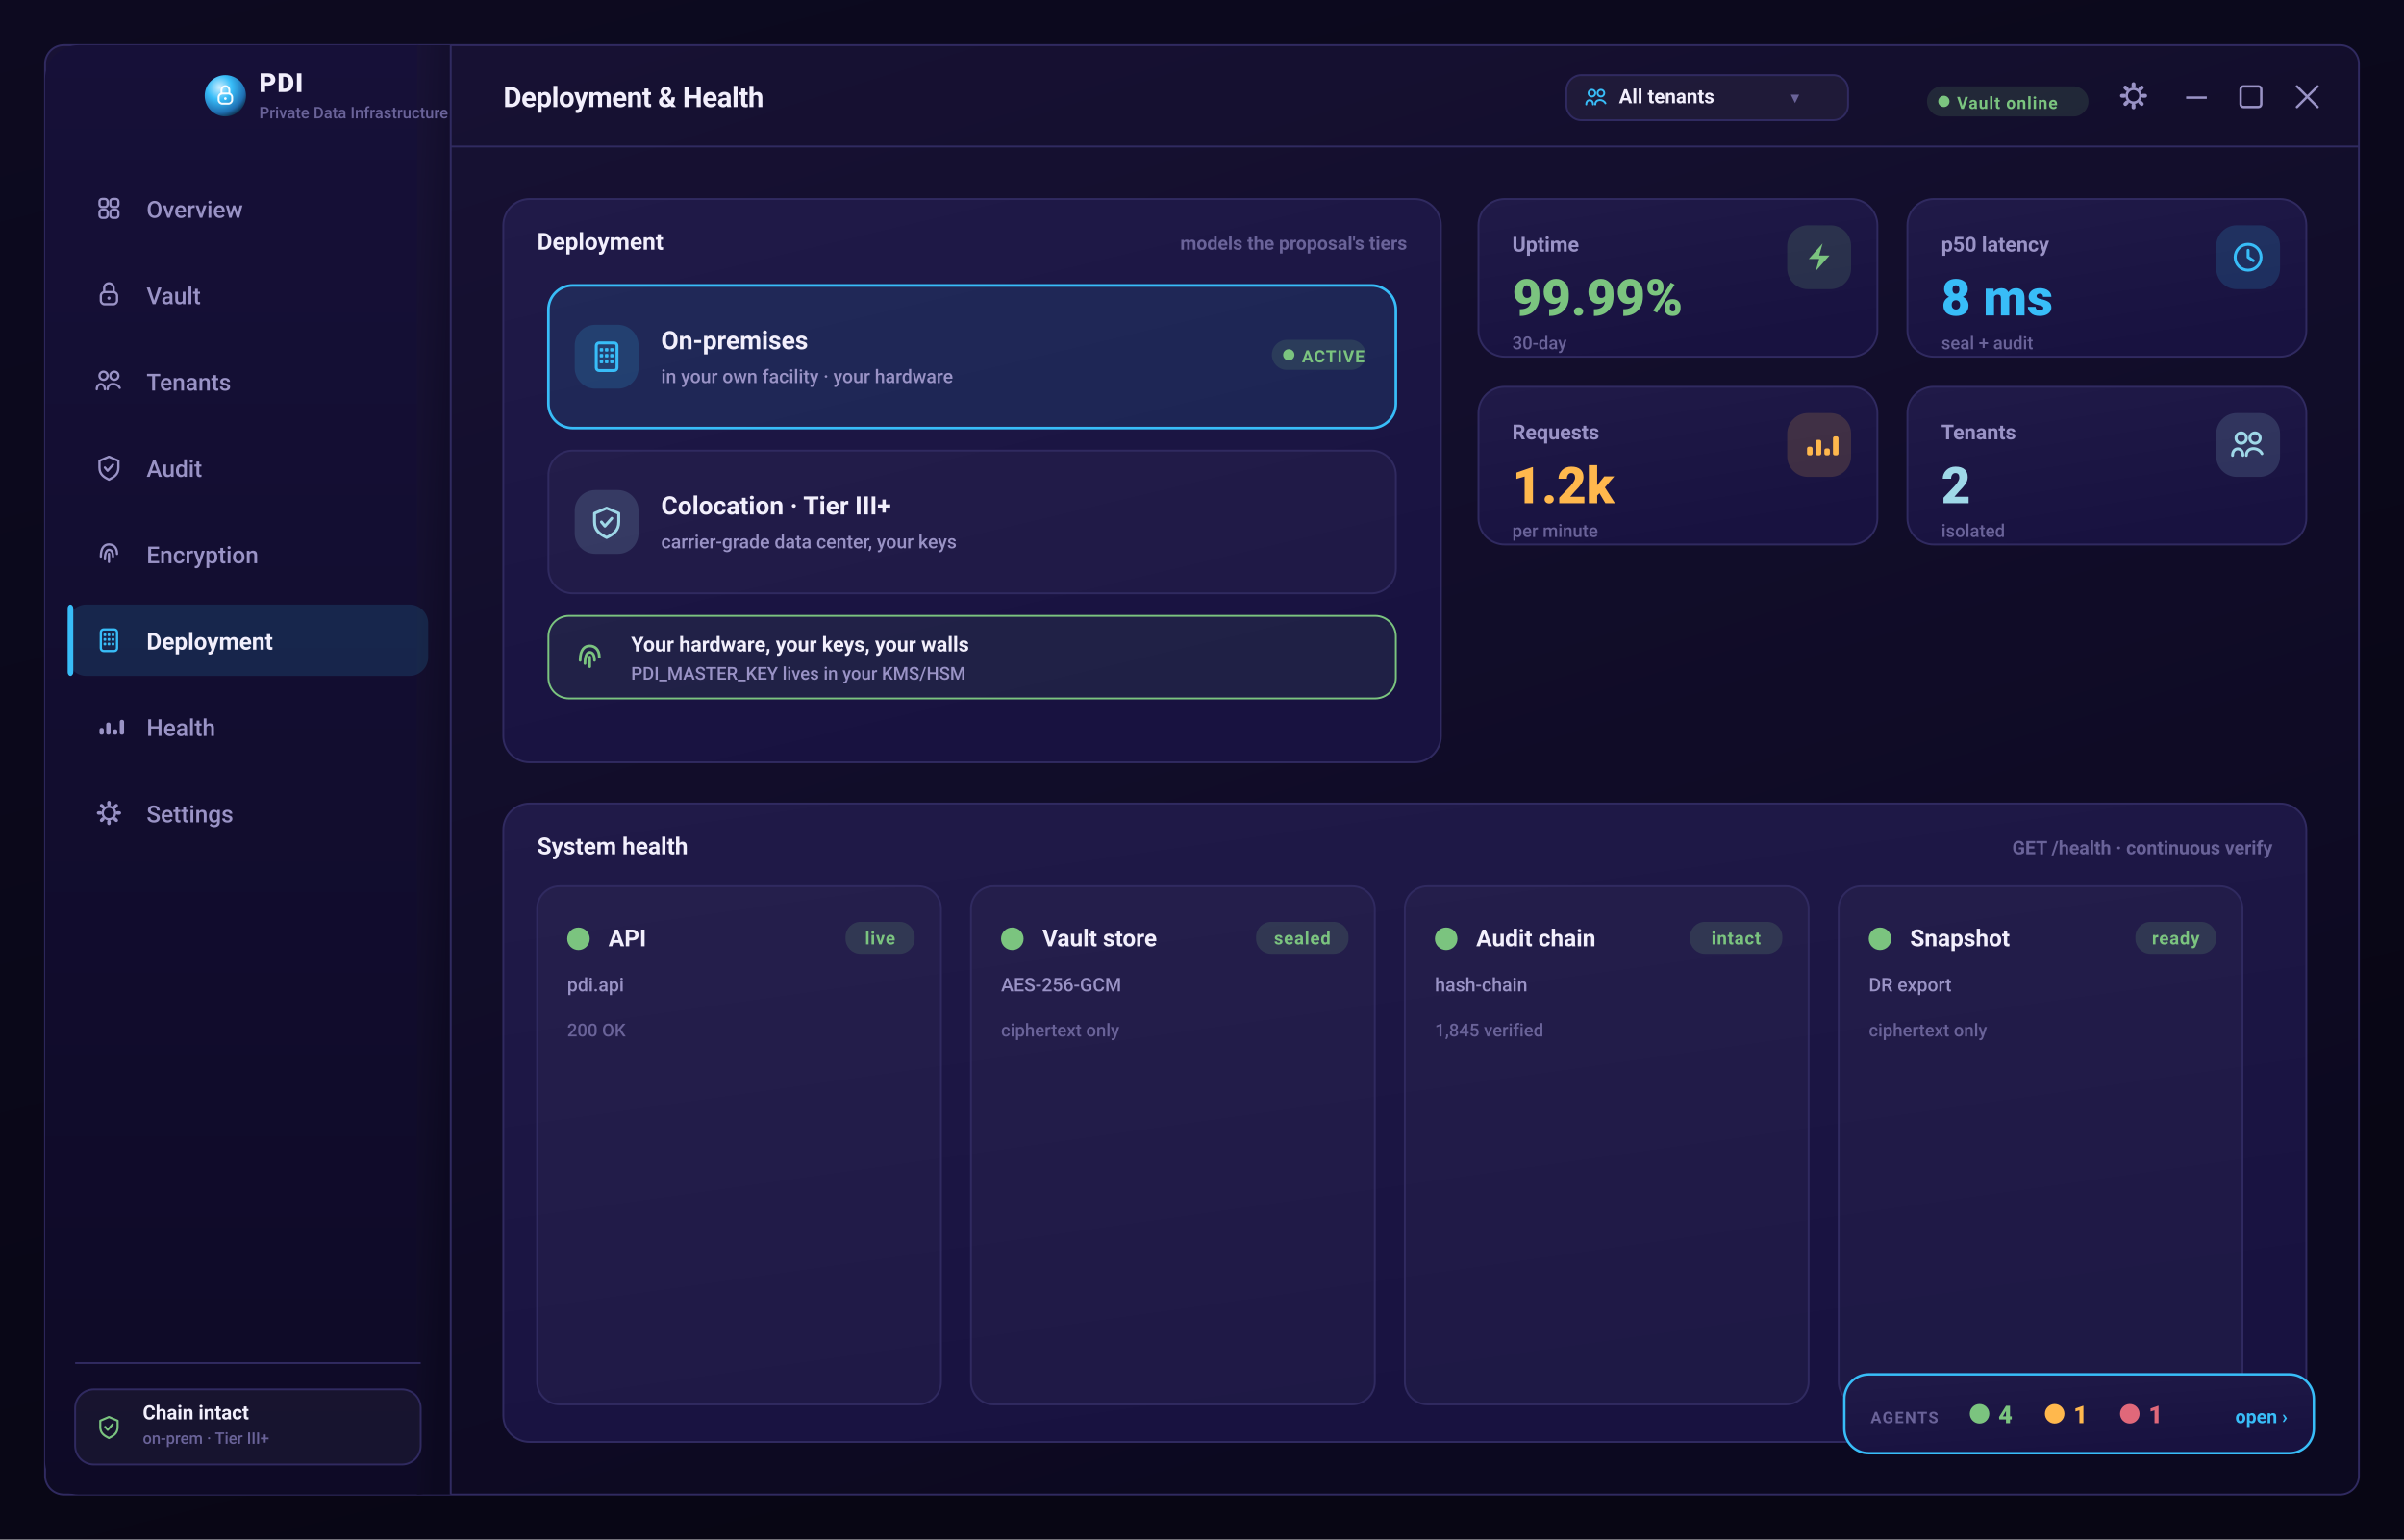
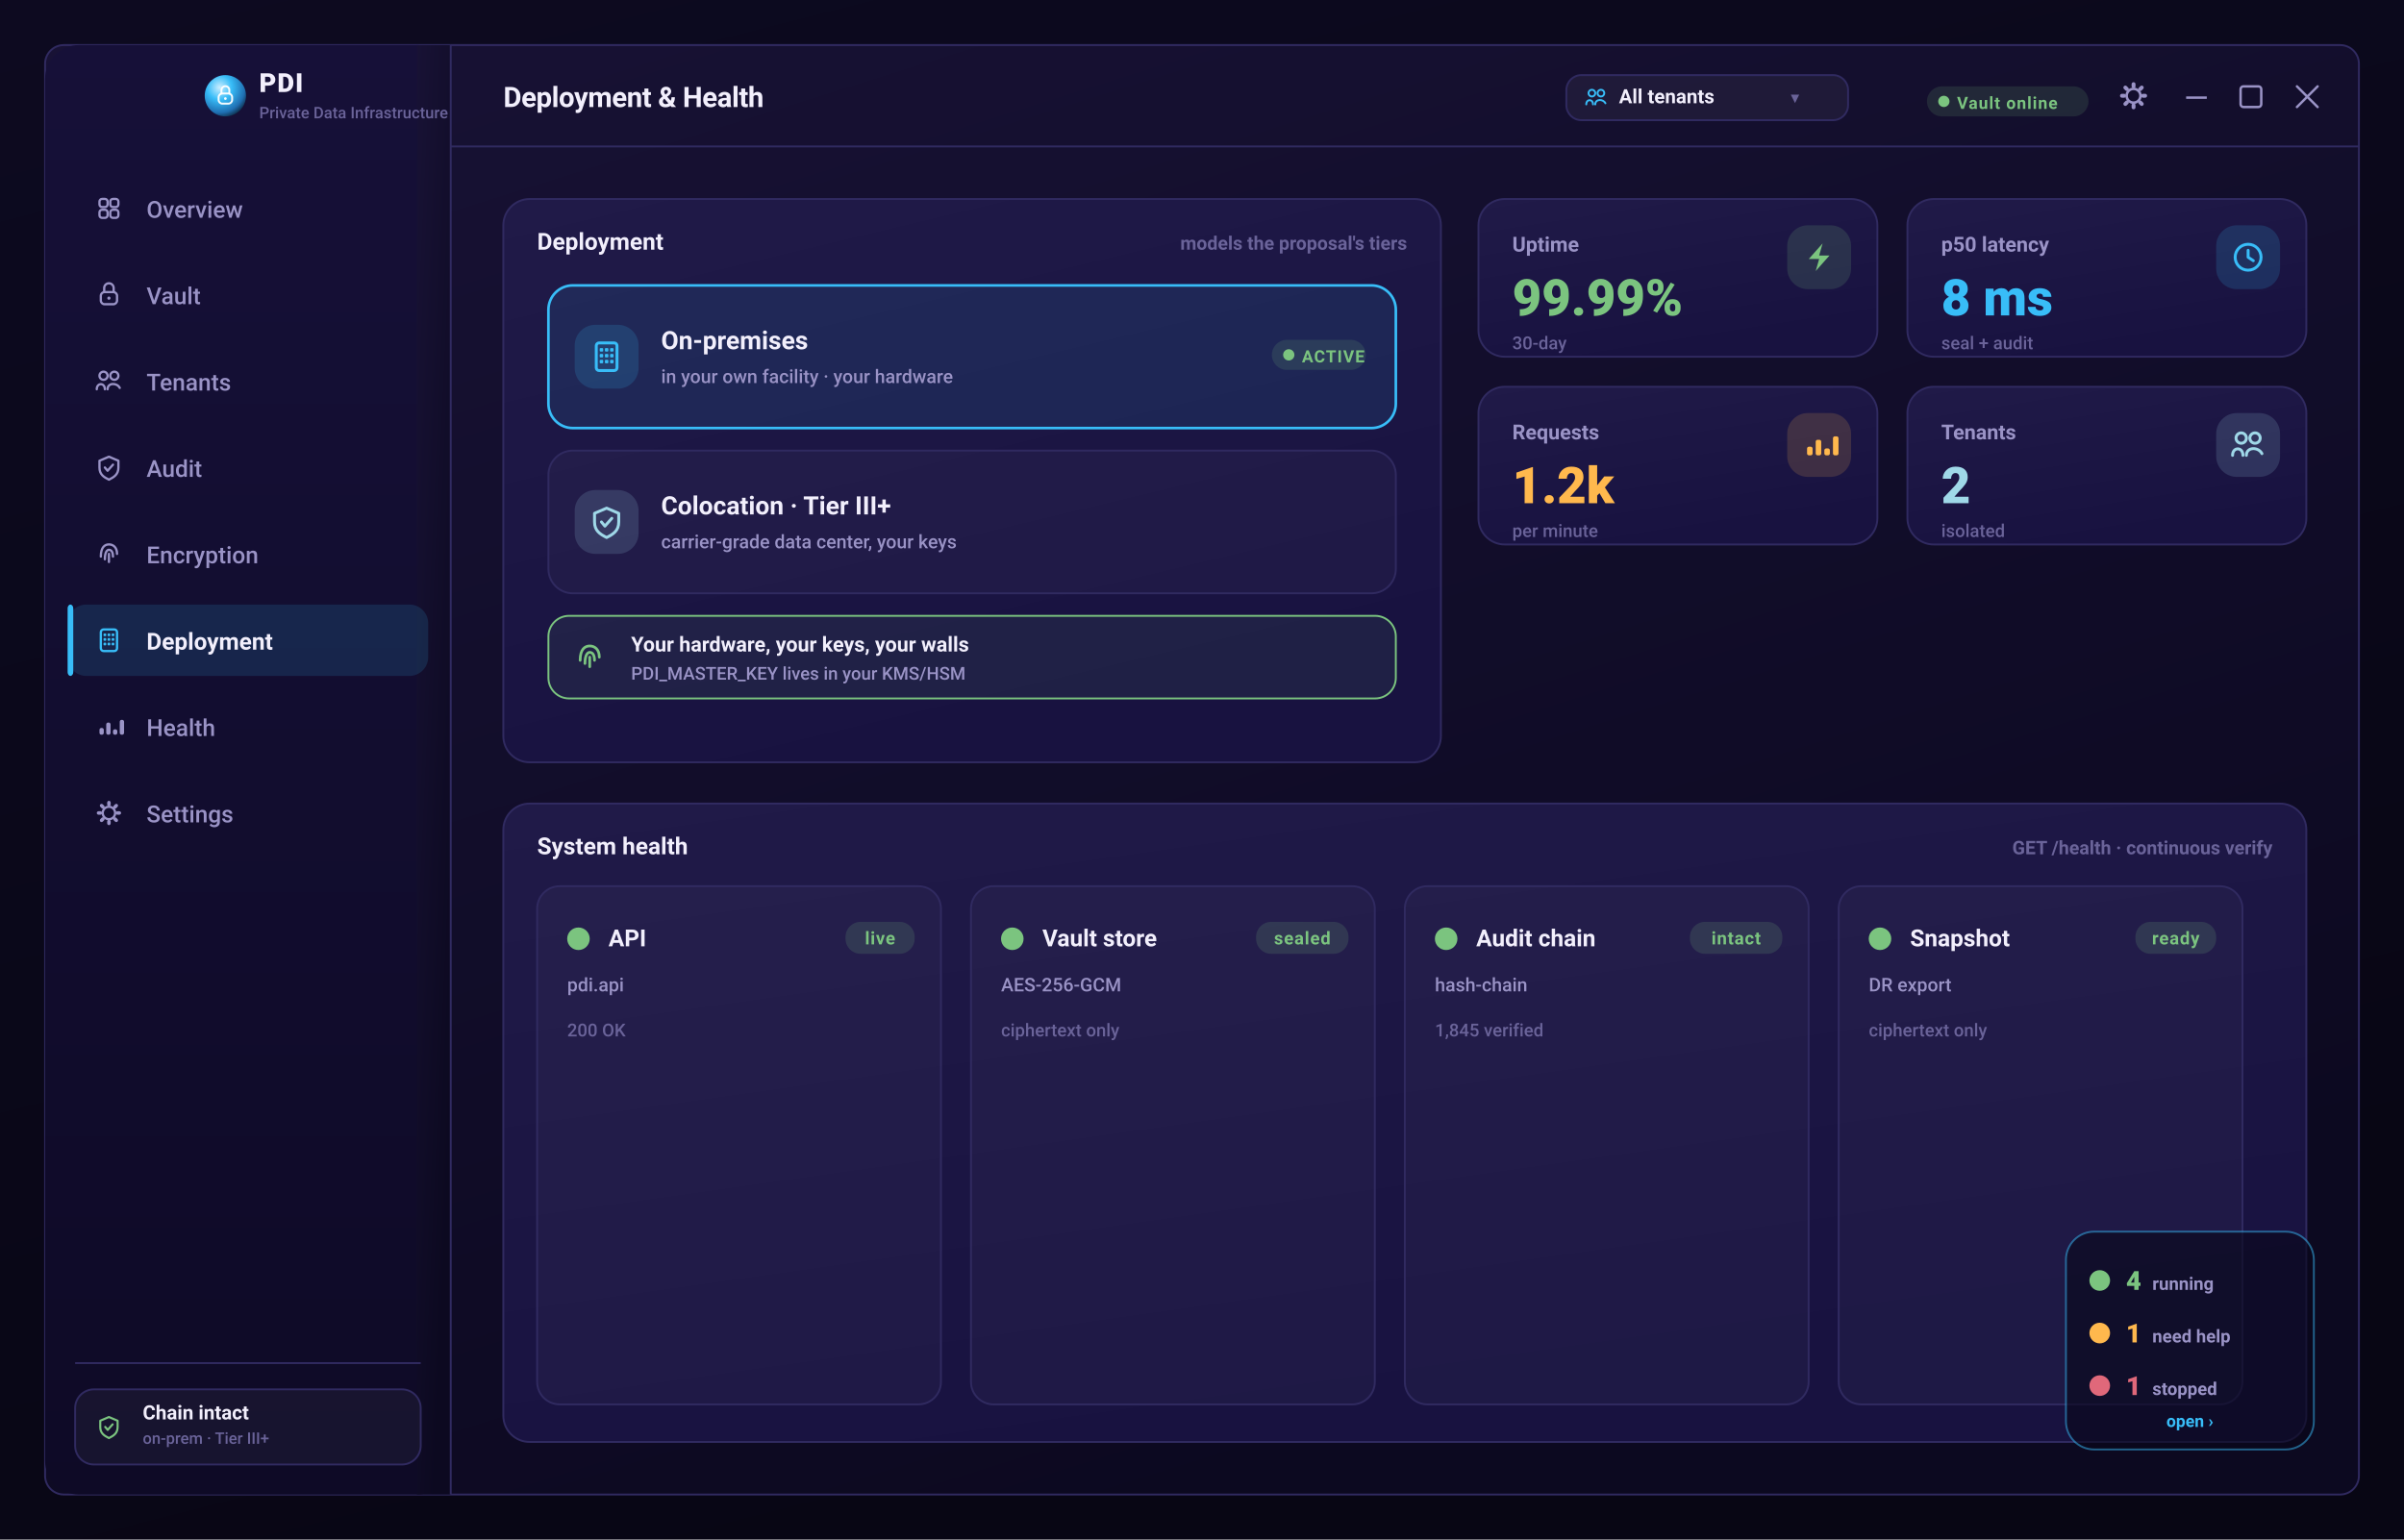
<svg xmlns="http://www.w3.org/2000/svg" width="1280" height="820" viewBox="0 0 1280 820" role="img" aria-label="PDI console — Deployment &amp; Health">
  <defs>
    <linearGradient id="gPage" x1="0" y1="0" x2="0.4" y2="1">
      <stop offset="0" stop-color="#0d0a20" />
      <stop offset="1" stop-color="#080614" />
    </linearGradient>
    <linearGradient id="gScr" x1="0" y1="0" x2="0.5" y2="1">
      <stop offset="0" stop-color="#181235" />
      <stop offset="1" stop-color="#0c0920" />
    </linearGradient>
    <linearGradient id="gSide" x1="0" y1="0" x2="0" y2="1">
      <stop offset="0" stop-color="#161038" />
      <stop offset="1" stop-color="#0e0a26" />
    </linearGradient>
    <linearGradient id="gCard" x1="0" y1="0" x2="0.4" y2="1">
      <stop offset="0" stop-color="#201a48" />
      <stop offset="1" stop-color="#181240" />
    </linearGradient>
    <linearGradient id="gBrand" x1="0" y1="0" x2="1" y2="0">
      <stop offset="0" stop-color="#38bdf8" />
      <stop offset="1" stop-color="#7dd3fc" />
    </linearGradient>
    <linearGradient id="gAmber" x1="0" y1="0" x2="1" y2="0">
      <stop offset="0" stop-color="#ffb84d" />
      <stop offset="1" stop-color="#ffd27a" />
    </linearGradient>
    <linearGradient id="mG" x1="0" y1="0" x2="1" y2="0">
      <stop offset="0" stop-color="#5fb87a" />
      <stop offset="1" stop-color="#7bc47f" />
    </linearGradient>
    <linearGradient id="mC" x1="0" y1="0" x2="1" y2="0">
      <stop offset="0" stop-color="#6bb6d6" />
      <stop offset="1" stop-color="#9fd8e8" />
    </linearGradient>
    <radialGradient id="orb" cx="36%" cy="30%" r="78%">
      <stop offset="0" stop-color="#cbeeff" />
      <stop offset="38%" stop-color="#38bdf8" />
      <stop offset="78%" stop-color="#1f6fb2" />
      <stop offset="100%" stop-color="#0b2438" />
    </radialGradient>
  </defs>
  <rect x="0.0" y="0.0" width="1280.0" height="820.0" rx="0" fill="url(#gPage)" />
  <rect x="24" y="24" width="1232" height="772" rx="10" fill="url(#gScr)" stroke="#302a60" stroke-width="1" />
  <rect x="24.0" y="24.0" width="216.0" height="772.0" rx="18" fill="url(#gSide)" />
  <rect x="222.0" y="24.0" width="18.0" height="772.0" rx="0" fill="url(#gScr)" />
  <line x1="240" y1="24" x2="240" y2="796" stroke="#302a60" stroke-width="1" />
  <line x1="240" y1="78" x2="1256" y2="78" stroke="#302a60" stroke-width="1" />
  <line x1="1164" y1="52" x2="1175" y2="52" stroke="#9a93c6" stroke-width="1.3" />
  <rect x="1193.0" y="46.0" width="11.0" height="11.0" rx="1.5" fill="none" stroke="#9a93c6" stroke-width="1.3" />
  <path d="M1223 46 l11 11 M1234 46 l-11 11" stroke="#9a93c6" stroke-width="1.3" stroke-linecap="round" />
  <circle cx="120" cy="51" r="11" fill="url(#orb)" />
  <rect x="116.4" y="49.8" width="7.2" height="5.4" rx="2" fill="none" stroke="rgba(255,255,255,0.95)" stroke-width="1.02" stroke-linecap="round" stroke-linejoin="round" />
  <path d="M117.9 49.8 v-1.8 a2.1 2.1 0 0 1 4.2 0 v1.8" fill="none" stroke="rgba(255,255,255,0.95)" stroke-width="1.02" stroke-linecap="round" stroke-linejoin="round" />
  <circle cx="120" cy="52.5" r="0.72" fill="rgba(255,255,255,0.95)" />
  <text x="138.0" y="49.0" font-family="-apple-system,BlinkMacSystemFont,'SF Pro Display','SF Pro Text','Segoe UI',Roboto,system-ui,sans-serif" font-size="14" font-weight="800" fill="#f2effc" text-anchor="start" letter-spacing="0.5">PDI</text>
  <text x="138.0" y="63.0" font-family="-apple-system,BlinkMacSystemFont,'SF Pro Display','SF Pro Text','Segoe UI',Roboto,system-ui,sans-serif" font-size="8.5" font-weight="500" fill="#6a6399" text-anchor="start">Private Data Infrastructure</text>
  <text x="268.0" y="57.0" font-family="-apple-system,BlinkMacSystemFont,'SF Pro Display','SF Pro Text','Segoe UI',Roboto,system-ui,sans-serif" font-size="15" font-weight="700" fill="#f2effc" text-anchor="start" letter-spacing="-0.2">Deployment &amp; Health</text>
  <rect x="1134.96" y="43.8" width="2.08" height="3.2" rx="1" transform="rotate(0 1136 51)" fill="#9a93c6" />
  <rect x="1134.96" y="43.8" width="2.08" height="3.2" rx="1" transform="rotate(45 1136 51)" fill="#9a93c6" />
  <rect x="1134.96" y="43.8" width="2.08" height="3.2" rx="1" transform="rotate(90 1136 51)" fill="#9a93c6" />
  <rect x="1134.96" y="43.8" width="2.08" height="3.2" rx="1" transform="rotate(135 1136 51)" fill="#9a93c6" />
  <rect x="1134.96" y="43.8" width="2.08" height="3.2" rx="1" transform="rotate(180 1136 51)" fill="#9a93c6" />
  <rect x="1134.96" y="43.8" width="2.08" height="3.2" rx="1" transform="rotate(225 1136 51)" fill="#9a93c6" />
  <rect x="1134.96" y="43.8" width="2.08" height="3.2" rx="1" transform="rotate(270 1136 51)" fill="#9a93c6" />
  <rect x="1134.96" y="43.8" width="2.08" height="3.2" rx="1" transform="rotate(315 1136 51)" fill="#9a93c6" />
  <circle cx="1136" cy="51" r="3.68" fill="none" stroke="#9a93c6" stroke-width="1.36" stroke-linecap="round" stroke-linejoin="round" />
  <rect x="1026.0" y="46.0" width="86.0" height="16.0" rx="8" fill="rgba(123,196,127,0.14)" />
  <circle cx="1035.0" cy="54" r="3" fill="#7bc47f" />
  <text x="1042.0" y="58.0" font-family="-apple-system,BlinkMacSystemFont,'SF Pro Display','SF Pro Text','Segoe UI',Roboto,system-ui,sans-serif" font-size="9" font-weight="700" fill="#7bc47f" text-anchor="start" letter-spacing="0.5">Vault online</text>
  <rect x="834.0" y="40.0" width="150.0" height="24.0" rx="8" fill="rgba(255,255,255,0.05)" stroke="#302a60" stroke-width="1" />
  <circle cx="847.6" cy="49.6" r="1.8" fill="none" stroke="#38bdf8" stroke-width="1.02" stroke-linecap="round" stroke-linejoin="round" />
  <circle cx="852.4" cy="49.6" r="1.8" fill="none" stroke="#38bdf8" stroke-width="1.02" stroke-linecap="round" stroke-linejoin="round" />
  <path d="M844.6 55.6 c0 -3.0 3.6 -3.0 3.6 0 M849.4 55.6 c0 -3.0 4.2 -3.0 5.4 -0.6" fill="none" stroke="#38bdf8" stroke-width="1.02" stroke-linecap="round" stroke-linejoin="round" />
  <text x="862.0" y="55.0" font-family="-apple-system,BlinkMacSystemFont,'SF Pro Display','SF Pro Text','Segoe UI',Roboto,system-ui,sans-serif" font-size="10.5" font-weight="600" fill="#f2effc" text-anchor="start">All tenants</text>
  <text x="958.0" y="55.0" font-family="-apple-system,BlinkMacSystemFont,'SF Pro Display','SF Pro Text','Segoe UI',Roboto,system-ui,sans-serif" font-size="9" font-weight="600" fill="#6a6399" text-anchor="end">▾</text>
  <rect x="52.96" y="105.96" width="4.32" height="4.32" rx="1.4" fill="none" stroke="#9a93c6" stroke-width="1.22" stroke-linecap="round" stroke-linejoin="round" />
  <rect x="58.72" y="105.96" width="4.32" height="4.32" rx="1.4" fill="none" stroke="#9a93c6" stroke-width="1.22" stroke-linecap="round" stroke-linejoin="round" />
  <rect x="52.96" y="111.72" width="4.32" height="4.32" rx="1.4" fill="none" stroke="#9a93c6" stroke-width="1.22" stroke-linecap="round" stroke-linejoin="round" />
  <rect x="58.72" y="111.72" width="4.32" height="4.32" rx="1.4" fill="none" stroke="#9a93c6" stroke-width="1.22" stroke-linecap="round" stroke-linejoin="round" />
  <text x="78.0" y="116.0" font-family="-apple-system,BlinkMacSystemFont,'SF Pro Display','SF Pro Text','Segoe UI',Roboto,system-ui,sans-serif" font-size="12.5" font-weight="500" fill="#9a93c6" text-anchor="start">Overview</text>
  <rect x="53.68" y="155.56" width="8.64" height="6.48" rx="2" fill="none" stroke="#9a93c6" stroke-width="1.22" stroke-linecap="round" stroke-linejoin="round" />
  <path d="M55.48 155.56 v-2.16 a2.52 2.52 0 0 1 5.04 0 v2.16" fill="none" stroke="#9a93c6" stroke-width="1.22" stroke-linecap="round" stroke-linejoin="round" />
  <circle cx="58" cy="158.8" r="0.864" fill="#9a93c6" />
  <text x="78.0" y="162.0" font-family="-apple-system,BlinkMacSystemFont,'SF Pro Display','SF Pro Text','Segoe UI',Roboto,system-ui,sans-serif" font-size="12.5" font-weight="500" fill="#9a93c6" text-anchor="start">Vault</text>
  <circle cx="55.12" cy="200.12" r="2.16" fill="none" stroke="#9a93c6" stroke-width="1.22" stroke-linecap="round" stroke-linejoin="round" />
  <circle cx="60.88" cy="200.12" r="2.16" fill="none" stroke="#9a93c6" stroke-width="1.22" stroke-linecap="round" stroke-linejoin="round" />
  <path d="M51.52 207.32 c0 -3.6 4.32 -3.6 4.32 0 M57.28 207.32 c0 -3.6 5.04 -3.6 6.48 -0.72" fill="none" stroke="#9a93c6" stroke-width="1.22" stroke-linecap="round" stroke-linejoin="round" />
  <text x="78.0" y="208.0" font-family="-apple-system,BlinkMacSystemFont,'SF Pro Display','SF Pro Text','Segoe UI',Roboto,system-ui,sans-serif" font-size="12.5" font-weight="500" fill="#9a93c6" text-anchor="start">Tenants</text>
  <path d="M58 243.24 l5.04 2.16 v3.6 c0 3.6 -2.16 5.04 -5.04 6.48 c-2.88 -1.44 -5.04 -2.88 -5.04 -6.48 v-3.6 Z" fill="none" stroke="#9a93c6" stroke-width="1.22" stroke-linecap="round" stroke-linejoin="round" />
  <path d="M55.84 249 l1.44 1.728 2.88 -3.24" fill="none" stroke="#9a93c6" stroke-width="1.22" stroke-linecap="round" stroke-linejoin="round" />
  <text x="78.0" y="254.0" font-family="-apple-system,BlinkMacSystemFont,'SF Pro Display','SF Pro Text','Segoe UI',Roboto,system-ui,sans-serif" font-size="12.5" font-weight="500" fill="#9a93c6" text-anchor="start">Audit</text>
  <path d="M53.68 296.44 c0 -5.04 2.16 -6.48 4.32 -6.48 c2.16 0 4.32 1.44 4.32 5.04" fill="none" stroke="#9a93c6" stroke-width="1.22" stroke-linecap="round" stroke-linejoin="round" />
  <path d="M55.84 297.88 c0 -4.32 1.44 -5.04 2.16 -5.04 c1.44 0 2.16 1.44 2.16 3.6" fill="none" stroke="#9a93c6" stroke-width="1.22" stroke-linecap="round" stroke-linejoin="round" />
  <path d="M58 299.32 v-4.32" fill="none" stroke="#9a93c6" stroke-width="1.22" stroke-linecap="round" stroke-linejoin="round" />
  <text x="78.0" y="300.0" font-family="-apple-system,BlinkMacSystemFont,'SF Pro Display','SF Pro Text','Segoe UI',Roboto,system-ui,sans-serif" font-size="12.5" font-weight="500" fill="#9a93c6" text-anchor="start">Encryption</text>
  <rect x="36.0" y="322.0" width="192.0" height="38.0" rx="10" fill="rgba(56,189,248,0.14)" />
  <rect x="36.0" y="322.0" width="3.0" height="38.0" rx="2" fill="#38bdf8" />
  <rect x="53.68" y="335.24" width="8.64" height="11.52" rx="1.5" fill="none" stroke="#38bdf8" stroke-width="1.22" stroke-linecap="round" stroke-linejoin="round" />
  <rect x="55.12" y="337.4" width="1.44" height="1.44" rx="0.4" fill="#38bdf8" />
  <rect x="57.28" y="337.4" width="1.44" height="1.44" rx="0.4" fill="#38bdf8" />
  <rect x="59.44" y="337.4" width="1.44" height="1.44" rx="0.4" fill="#38bdf8" />
  <rect x="55.12" y="339.848" width="1.44" height="1.44" rx="0.4" fill="#38bdf8" />
  <rect x="57.28" y="339.848" width="1.44" height="1.44" rx="0.4" fill="#38bdf8" />
  <rect x="59.44" y="339.848" width="1.44" height="1.44" rx="0.4" fill="#38bdf8" />
  <rect x="55.12" y="342.296" width="1.44" height="1.44" rx="0.4" fill="#38bdf8" />
  <rect x="57.28" y="342.296" width="1.44" height="1.44" rx="0.4" fill="#38bdf8" />
  <rect x="59.44" y="342.296" width="1.44" height="1.44" rx="0.4" fill="#38bdf8" />
  <text x="78.0" y="346.0" font-family="-apple-system,BlinkMacSystemFont,'SF Pro Display','SF Pro Text','Segoe UI',Roboto,system-ui,sans-serif" font-size="12.5" font-weight="650" fill="#f2effc" text-anchor="start">Deployment</text>
  <rect x="52.96" y="387.72" width="2.304" height="3.6" rx="1" fill="#9a93c6" />
  <rect x="56.56" y="384.84" width="2.304" height="6.48" rx="1" fill="#9a93c6" />
  <rect x="60.16" y="388.44" width="2.304" height="2.88" rx="1" fill="#9a93c6" />
  <rect x="63.76" y="383.4" width="2.304" height="7.92" rx="1" fill="#9a93c6" />
  <text x="78.0" y="392.0" font-family="-apple-system,BlinkMacSystemFont,'SF Pro Display','SF Pro Text','Segoe UI',Roboto,system-ui,sans-serif" font-size="12.5" font-weight="500" fill="#9a93c6" text-anchor="start">Health</text>
  <rect x="57.064" y="426.52" width="1.872" height="2.88" rx="1" transform="rotate(0 58 433)" fill="#9a93c6" />
  <rect x="57.064" y="426.52" width="1.872" height="2.88" rx="1" transform="rotate(45 58 433)" fill="#9a93c6" />
  <rect x="57.064" y="426.52" width="1.872" height="2.88" rx="1" transform="rotate(90 58 433)" fill="#9a93c6" />
  <rect x="57.064" y="426.52" width="1.872" height="2.88" rx="1" transform="rotate(135 58 433)" fill="#9a93c6" />
  <rect x="57.064" y="426.52" width="1.872" height="2.88" rx="1" transform="rotate(180 58 433)" fill="#9a93c6" />
  <rect x="57.064" y="426.52" width="1.872" height="2.88" rx="1" transform="rotate(225 58 433)" fill="#9a93c6" />
  <rect x="57.064" y="426.52" width="1.872" height="2.88" rx="1" transform="rotate(270 58 433)" fill="#9a93c6" />
  <rect x="57.064" y="426.52" width="1.872" height="2.88" rx="1" transform="rotate(315 58 433)" fill="#9a93c6" />
  <circle cx="58" cy="433" r="3.312" fill="none" stroke="#9a93c6" stroke-width="1.22" stroke-linecap="round" stroke-linejoin="round" />
  <text x="78.0" y="438.0" font-family="-apple-system,BlinkMacSystemFont,'SF Pro Display','SF Pro Text','Segoe UI',Roboto,system-ui,sans-serif" font-size="12.5" font-weight="500" fill="#9a93c6" text-anchor="start">Settings</text>
  <line x1="40" y1="726" x2="224" y2="726" stroke="#302a60" stroke-width="1" />
  <rect x="40.0" y="740.0" width="184.0" height="40.0" rx="10" fill="rgba(255,255,255,0.04)" stroke="#302a60" stroke-width="1" />
  <path d="M58 754.72 l4.62 1.98 v3.3 c0 3.3 -1.98 4.62 -4.62 5.94 c-2.64 -1.32 -4.62 -2.64 -4.62 -5.94 v-3.3 Z" fill="none" stroke="#7bc47f" stroke-width="1.12" stroke-linecap="round" stroke-linejoin="round" />
  <path d="M56.02 760 l1.32 1.584 2.64 -2.97" fill="none" stroke="#7bc47f" stroke-width="1.12" stroke-linecap="round" stroke-linejoin="round" />
  <text x="76.0" y="756.0" font-family="-apple-system,BlinkMacSystemFont,'SF Pro Display','SF Pro Text','Segoe UI',Roboto,system-ui,sans-serif" font-size="10.5" font-weight="650" fill="#f2effc" text-anchor="start">Chain intact</text>
  <text x="76.0" y="769.0" font-family="-apple-system,BlinkMacSystemFont,'SF Pro Display','SF Pro Text','Segoe UI',Roboto,system-ui,sans-serif" font-size="8.5" font-weight="500" fill="#6a6399" text-anchor="start">on-prem · Tier III+</text>
  <marker id="ah" markerWidth="8" markerHeight="8" refX="6" refY="3" orient="auto">
    <path d="M0 0 L6 3 L0 6 Z" fill="#6a6399" />
  </marker>
  <rect x="268.0" y="106.0" width="499.2" height="300.0" rx="14" fill="url(#gCard)" stroke="#302a60" stroke-width="1" />
  <text x="286.0" y="133.0" font-family="-apple-system,BlinkMacSystemFont,'SF Pro Display','SF Pro Text','Segoe UI',Roboto,system-ui,sans-serif" font-size="12.5" font-weight="700" fill="#f2effc" text-anchor="start">Deployment</text>
  <text x="749.2" y="133.0" font-family="-apple-system,BlinkMacSystemFont,'SF Pro Display','SF Pro Text','Segoe UI',Roboto,system-ui,sans-serif" font-size="10" font-weight="600" fill="#6a6399" text-anchor="end">models the proposal's tiers</text>
  <rect x="292.0" y="152.0" width="451.2" height="76.0" rx="13" fill="rgba(56,189,248,0.1)" stroke="#38bdf8" stroke-width="1.4" />
  <rect x="306.0" y="173.0" width="34.0" height="34.0" rx="11" fill="rgba(56,189,248,0.16)" />
  <rect x="317.48" y="182.64" width="11.04" height="14.72" rx="1.5" fill="none" stroke="#38bdf8" stroke-width="1.56" stroke-linecap="round" stroke-linejoin="round" />
  <rect x="319.32" y="185.4" width="1.84" height="1.84" rx="0.4" fill="#38bdf8" />
  <rect x="322.08" y="185.4" width="1.84" height="1.84" rx="0.4" fill="#38bdf8" />
  <rect x="324.84" y="185.4" width="1.84" height="1.84" rx="0.4" fill="#38bdf8" />
  <rect x="319.32" y="188.528" width="1.84" height="1.84" rx="0.4" fill="#38bdf8" />
  <rect x="322.08" y="188.528" width="1.84" height="1.84" rx="0.4" fill="#38bdf8" />
  <rect x="324.84" y="188.528" width="1.84" height="1.84" rx="0.4" fill="#38bdf8" />
  <rect x="319.32" y="191.656" width="1.84" height="1.84" rx="0.4" fill="#38bdf8" />
  <rect x="322.08" y="191.656" width="1.84" height="1.84" rx="0.4" fill="#38bdf8" />
  <rect x="324.84" y="191.656" width="1.84" height="1.84" rx="0.4" fill="#38bdf8" />
  <text x="352.0" y="186.0" font-family="-apple-system,BlinkMacSystemFont,'SF Pro Display','SF Pro Text','Segoe UI',Roboto,system-ui,sans-serif" font-size="13.5" font-weight="700" fill="#f2effc" text-anchor="start">On-premises</text>
  <text x="352.0" y="204.0" font-family="-apple-system,BlinkMacSystemFont,'SF Pro Display','SF Pro Text','Segoe UI',Roboto,system-ui,sans-serif" font-size="10" font-weight="500" fill="#9a93c6" text-anchor="start">in your own facility · your hardware</text>
  <rect x="677.2" y="181.0" width="50.0" height="16.0" rx="8" fill="rgba(123,196,127,0.14)" />
  <circle cx="686.2" cy="189" r="3" fill="#7bc47f" />
  <text x="693.2" y="193.0" font-family="-apple-system,BlinkMacSystemFont,'SF Pro Display','SF Pro Text','Segoe UI',Roboto,system-ui,sans-serif" font-size="9" font-weight="700" fill="#7bc47f" text-anchor="start" letter-spacing="0.5">ACTIVE</text>
  <rect x="292.0" y="240.0" width="451.2" height="76.0" rx="13" fill="rgba(255,255,255,0.03)" stroke="#302a60" stroke-width="1" />
  <rect x="306.0" y="261.0" width="34.0" height="34.0" rx="11" fill="rgba(159,216,232,0.16)" />
  <path d="M323 270.64 l6.44 2.76 v4.6 c0 4.6 -2.76 6.44 -6.44 8.28 c-3.68 -1.84 -6.44 -3.68 -6.44 -8.28 v-4.6 Z" fill="none" stroke="#9fd8e8" stroke-width="1.56" stroke-linecap="round" stroke-linejoin="round" />
  <path d="M320.24 278 l1.84 2.208 3.68 -4.14" fill="none" stroke="#9fd8e8" stroke-width="1.56" stroke-linecap="round" stroke-linejoin="round" />
  <text x="352.0" y="274.0" font-family="-apple-system,BlinkMacSystemFont,'SF Pro Display','SF Pro Text','Segoe UI',Roboto,system-ui,sans-serif" font-size="13.5" font-weight="700" fill="#f2effc" text-anchor="start">Colocation · Tier III+</text>
  <text x="352.0" y="292.0" font-family="-apple-system,BlinkMacSystemFont,'SF Pro Display','SF Pro Text','Segoe UI',Roboto,system-ui,sans-serif" font-size="10" font-weight="500" fill="#9a93c6" text-anchor="start">carrier-grade data center, your keys</text>
  <rect x="292.0" y="328.0" width="451.2" height="44.0" rx="11" fill="rgba(123,196,127,0.08)" stroke="#7bc47f" stroke-width="1" />
  <path d="M308.9 351.7 c0 -5.95 2.55 -7.65 5.1 -7.65 c2.55 0 5.1 1.7 5.1 5.95" fill="none" stroke="#7bc47f" stroke-width="1.44" stroke-linecap="round" stroke-linejoin="round" />
  <path d="M311.45 353.4 c0 -5.1 1.7 -5.95 2.55 -5.95 c1.7 0 2.55 1.7 2.55 4.25" fill="none" stroke="#7bc47f" stroke-width="1.44" stroke-linecap="round" stroke-linejoin="round" />
  <path d="M314 355.1 v-5.1" fill="none" stroke="#7bc47f" stroke-width="1.44" stroke-linecap="round" stroke-linejoin="round" />
  <text x="336.0" y="347.0" font-family="-apple-system,BlinkMacSystemFont,'SF Pro Display','SF Pro Text','Segoe UI',Roboto,system-ui,sans-serif" font-size="11" font-weight="650" fill="#f2effc" text-anchor="start">Your hardware, your keys, your walls</text>
  <text x="336.0" y="362.0" font-family="-apple-system,BlinkMacSystemFont,'SF Pro Display','SF Pro Text','Segoe UI',Roboto,system-ui,sans-serif" font-size="9.5" font-weight="500" fill="#9a93c6" text-anchor="start">PDI_MASTER_KEY lives in your KMS/HSM</text>
  <rect x="787.2" y="106.0" width="212.4" height="84.0" rx="14" fill="url(#gCard)" stroke="#302a60" stroke-width="1" />
  <text x="805.2" y="134.0" font-family="-apple-system,BlinkMacSystemFont,'SF Pro Display','SF Pro Text','Segoe UI',Roboto,system-ui,sans-serif" font-size="11" font-weight="600" fill="#9a93c6" text-anchor="start">Uptime</text>
  <text x="805.2" y="168.0" font-family="-apple-system,BlinkMacSystemFont,'SF Pro Display','SF Pro Text','Segoe UI',Roboto,system-ui,sans-serif" font-size="27" font-weight="800" fill="#7bc47f" text-anchor="start">99.99%</text>
  <text x="805.2" y="186.0" font-family="-apple-system,BlinkMacSystemFont,'SF Pro Display','SF Pro Text','Segoe UI',Roboto,system-ui,sans-serif" font-size="9.5" font-weight="500" fill="#6a6399" text-anchor="start">30-day</text>
  <rect x="951.6" y="120.0" width="34.0" height="34.0" rx="11" fill="rgba(123,196,127,0.16)" />
  <path d="M970.44 129.64 L963.08 137.92 L968.6 137.92 L966.76 144.36 L974.12 136.08 L968.6 136.08 Z" fill="#7bc47f" />
  <rect x="1015.6" y="106.0" width="212.4" height="84.0" rx="14" fill="url(#gCard)" stroke="#302a60" stroke-width="1" />
  <text x="1033.6" y="134.0" font-family="-apple-system,BlinkMacSystemFont,'SF Pro Display','SF Pro Text','Segoe UI',Roboto,system-ui,sans-serif" font-size="11" font-weight="600" fill="#9a93c6" text-anchor="start">p50 latency</text>
  <text x="1033.6" y="168.0" font-family="-apple-system,BlinkMacSystemFont,'SF Pro Display','SF Pro Text','Segoe UI',Roboto,system-ui,sans-serif" font-size="27" font-weight="800" fill="#38bdf8" text-anchor="start">8 ms</text>
  <text x="1033.6" y="186.0" font-family="-apple-system,BlinkMacSystemFont,'SF Pro Display','SF Pro Text','Segoe UI',Roboto,system-ui,sans-serif" font-size="9.5" font-weight="500" fill="#6a6399" text-anchor="start">seal + audit</text>
  <rect x="1180.0" y="120.0" width="34.0" height="34.0" rx="11" fill="rgba(56,189,248,0.16)" />
  <circle cx="1197.0" cy="137" r="6.9" fill="none" stroke="#38bdf8" stroke-width="1.56" stroke-linecap="round" stroke-linejoin="round" />
  <path d="M1197.0 133.32 v3.68 l2.76 1.84" fill="none" stroke="#38bdf8" stroke-width="1.56" stroke-linecap="round" stroke-linejoin="round" />
  <rect x="787.2" y="206.0" width="212.4" height="84.0" rx="14" fill="url(#gCard)" stroke="#302a60" stroke-width="1" />
  <text x="805.2" y="234.0" font-family="-apple-system,BlinkMacSystemFont,'SF Pro Display','SF Pro Text','Segoe UI',Roboto,system-ui,sans-serif" font-size="11" font-weight="600" fill="#9a93c6" text-anchor="start">Requests</text>
  <text x="805.2" y="268.0" font-family="-apple-system,BlinkMacSystemFont,'SF Pro Display','SF Pro Text','Segoe UI',Roboto,system-ui,sans-serif" font-size="27" font-weight="800" fill="#ffb84d" text-anchor="start">1.2k</text>
  <text x="805.2" y="286.0" font-family="-apple-system,BlinkMacSystemFont,'SF Pro Display','SF Pro Text','Segoe UI',Roboto,system-ui,sans-serif" font-size="9.5" font-weight="500" fill="#6a6399" text-anchor="start">per minute</text>
  <rect x="951.6" y="220.0" width="34.0" height="34.0" rx="11" fill="rgba(255,184,77,0.16)" />
  <rect x="962.16" y="237.92" width="2.944" height="4.6" rx="1" fill="#ffb84d" />
  <rect x="966.76" y="234.24" width="2.944" height="8.28" rx="1" fill="#ffb84d" />
  <rect x="971.36" y="238.84" width="2.944" height="3.68" rx="1" fill="#ffb84d" />
  <rect x="975.96" y="232.4" width="2.944" height="10.12" rx="1" fill="#ffb84d" />
  <rect x="1015.6" y="206.0" width="212.4" height="84.0" rx="14" fill="url(#gCard)" stroke="#302a60" stroke-width="1" />
  <text x="1033.6" y="234.0" font-family="-apple-system,BlinkMacSystemFont,'SF Pro Display','SF Pro Text','Segoe UI',Roboto,system-ui,sans-serif" font-size="11" font-weight="600" fill="#9a93c6" text-anchor="start">Tenants</text>
  <text x="1033.6" y="268.0" font-family="-apple-system,BlinkMacSystemFont,'SF Pro Display','SF Pro Text','Segoe UI',Roboto,system-ui,sans-serif" font-size="27" font-weight="800" fill="#9fd8e8" text-anchor="start">2</text>
  <text x="1033.6" y="286.0" font-family="-apple-system,BlinkMacSystemFont,'SF Pro Display','SF Pro Text','Segoe UI',Roboto,system-ui,sans-serif" font-size="9.5" font-weight="500" fill="#6a6399" text-anchor="start">isolated</text>
  <rect x="1180.0" y="220.0" width="34.0" height="34.0" rx="11" fill="rgba(159,216,232,0.16)" />
  <circle cx="1193.32" cy="233.32" r="2.76" fill="none" stroke="#9fd8e8" stroke-width="1.56" stroke-linecap="round" stroke-linejoin="round" />
  <circle cx="1200.68" cy="233.32" r="2.76" fill="none" stroke="#9fd8e8" stroke-width="1.56" stroke-linecap="round" stroke-linejoin="round" />
  <path d="M1188.72 242.52 c0 -4.6 5.52 -4.6 5.52 0 M1196.08 242.52 c0 -4.6 6.44 -4.6 8.28 -0.92" fill="none" stroke="#9fd8e8" stroke-width="1.56" stroke-linecap="round" stroke-linejoin="round" />
  <rect x="268.0" y="428.0" width="960.0" height="340.0" rx="14" fill="url(#gCard)" stroke="#302a60" stroke-width="1" />
  <text x="286.0" y="455.0" font-family="-apple-system,BlinkMacSystemFont,'SF Pro Display','SF Pro Text','Segoe UI',Roboto,system-ui,sans-serif" font-size="12.5" font-weight="700" fill="#f2effc" text-anchor="start">System health</text>
  <text x="1210.0" y="455.0" font-family="-apple-system,BlinkMacSystemFont,'SF Pro Display','SF Pro Text','Segoe UI',Roboto,system-ui,sans-serif" font-size="10" font-weight="600" fill="#6a6399" text-anchor="end">GET /health · continuous verify</text>
  <rect x="286.0" y="472.0" width="215.0" height="276.0" rx="12" fill="rgba(255,255,255,0.03)" stroke="#302a60" stroke-width="1" />
  <circle cx="308.0" cy="500" r="6" fill="#7bc47f" />
  <text x="324.0" y="504.0" font-family="-apple-system,BlinkMacSystemFont,'SF Pro Display','SF Pro Text','Segoe UI',Roboto,system-ui,sans-serif" font-size="12.5" font-weight="700" fill="#f2effc" text-anchor="start">API</text>
  <text x="302.0" y="528.0" font-family="-apple-system,BlinkMacSystemFont,'SF Pro Display','SF Pro Text','Segoe UI',Roboto,system-ui,sans-serif" font-size="10" font-weight="500" fill="#9a93c6" text-anchor="start">pdi.api</text>
  <rect x="450.2" y="491.0" width="36.8" height="17.0" rx="8" fill="rgba(123,196,127,0.16)" />
  <text x="468.6" y="503.0" font-family="-apple-system,BlinkMacSystemFont,'SF Pro Display','SF Pro Text','Segoe UI',Roboto,system-ui,sans-serif" font-size="9.5" font-weight="700" fill="#7bc47f" text-anchor="middle" letter-spacing="0.4">live</text>
  <text x="302.0" y="552.0" font-family="-apple-system,BlinkMacSystemFont,'SF Pro Display','SF Pro Text','Segoe UI',Roboto,system-ui,sans-serif" font-size="9.5" font-weight="500" fill="#6a6399" text-anchor="start">200 OK</text>
  <rect x="517.0" y="472.0" width="215.0" height="276.0" rx="12" fill="rgba(255,255,255,0.03)" stroke="#302a60" stroke-width="1" />
  <circle cx="539.0" cy="500" r="6" fill="#7bc47f" />
  <text x="555.0" y="504.0" font-family="-apple-system,BlinkMacSystemFont,'SF Pro Display','SF Pro Text','Segoe UI',Roboto,system-ui,sans-serif" font-size="12.5" font-weight="700" fill="#f2effc" text-anchor="start">Vault store</text>
  <text x="533.0" y="528.0" font-family="-apple-system,BlinkMacSystemFont,'SF Pro Display','SF Pro Text','Segoe UI',Roboto,system-ui,sans-serif" font-size="10" font-weight="500" fill="#9a93c6" text-anchor="start">AES-256-GCM</text>
  <rect x="668.8" y="491.0" width="49.2" height="17.0" rx="8" fill="rgba(123,196,127,0.16)" />
  <text x="693.4" y="503.0" font-family="-apple-system,BlinkMacSystemFont,'SF Pro Display','SF Pro Text','Segoe UI',Roboto,system-ui,sans-serif" font-size="9.5" font-weight="700" fill="#7bc47f" text-anchor="middle" letter-spacing="0.4">sealed</text>
  <text x="533.0" y="552.0" font-family="-apple-system,BlinkMacSystemFont,'SF Pro Display','SF Pro Text','Segoe UI',Roboto,system-ui,sans-serif" font-size="9.5" font-weight="500" fill="#6a6399" text-anchor="start">ciphertext only</text>
  <rect x="748.0" y="472.0" width="215.0" height="276.0" rx="12" fill="rgba(255,255,255,0.03)" stroke="#302a60" stroke-width="1" />
  <circle cx="770.0" cy="500" r="6" fill="#7bc47f" />
  <text x="786.0" y="504.0" font-family="-apple-system,BlinkMacSystemFont,'SF Pro Display','SF Pro Text','Segoe UI',Roboto,system-ui,sans-serif" font-size="12.5" font-weight="700" fill="#f2effc" text-anchor="start">Audit chain</text>
  <text x="764.0" y="528.0" font-family="-apple-system,BlinkMacSystemFont,'SF Pro Display','SF Pro Text','Segoe UI',Roboto,system-ui,sans-serif" font-size="10" font-weight="500" fill="#9a93c6" text-anchor="start">hash-chain</text>
  <rect x="899.8" y="491.0" width="49.2" height="17.0" rx="8" fill="rgba(123,196,127,0.16)" />
  <text x="924.4" y="503.0" font-family="-apple-system,BlinkMacSystemFont,'SF Pro Display','SF Pro Text','Segoe UI',Roboto,system-ui,sans-serif" font-size="9.5" font-weight="700" fill="#7bc47f" text-anchor="middle" letter-spacing="0.4">intact</text>
  <text x="764.0" y="552.0" font-family="-apple-system,BlinkMacSystemFont,'SF Pro Display','SF Pro Text','Segoe UI',Roboto,system-ui,sans-serif" font-size="9.5" font-weight="500" fill="#6a6399" text-anchor="start">1,845 verified</text>
  <rect x="979.0" y="472.0" width="215.0" height="276.0" rx="12" fill="rgba(255,255,255,0.03)" stroke="#302a60" stroke-width="1" />
  <circle cx="1001.0" cy="500" r="6" fill="#7bc47f" />
  <text x="1017.0" y="504.0" font-family="-apple-system,BlinkMacSystemFont,'SF Pro Display','SF Pro Text','Segoe UI',Roboto,system-ui,sans-serif" font-size="12.5" font-weight="700" fill="#f2effc" text-anchor="start">Snapshot</text>
  <text x="995.0" y="528.0" font-family="-apple-system,BlinkMacSystemFont,'SF Pro Display','SF Pro Text','Segoe UI',Roboto,system-ui,sans-serif" font-size="10" font-weight="500" fill="#9a93c6" text-anchor="start">DR export</text>
  <rect x="1137.0" y="491.0" width="43.0" height="17.0" rx="8" fill="rgba(123,196,127,0.16)" />
  <text x="1158.5" y="503.0" font-family="-apple-system,BlinkMacSystemFont,'SF Pro Display','SF Pro Text','Segoe UI',Roboto,system-ui,sans-serif" font-size="9.5" font-weight="700" fill="#7bc47f" text-anchor="middle" letter-spacing="0.4">ready</text>
  <text x="995.0" y="552.0" font-family="-apple-system,BlinkMacSystemFont,'SF Pro Display','SF Pro Text','Segoe UI',Roboto,system-ui,sans-serif" font-size="9.5" font-weight="500" fill="#6a6399" text-anchor="start">ciphertext only</text>
-   <rect x="982.0" y="732.0" width="250.0" height="42.0" rx="13" fill="url(#gCard)" stroke="#38bdf8" stroke-width="1.3" />
-   <text x="996.0" y="758.0" font-family="-apple-system,BlinkMacSystemFont,'SF Pro Display','SF Pro Text','Segoe UI',Roboto,system-ui,sans-serif" font-size="8.5" font-weight="700" fill="#6a6399" text-anchor="start" letter-spacing="0.7">AGENTS</text>
-   <circle cx="1054" cy="753" r="5.2" fill="#7bc47f" />
-   <text x="1064.0" y="758.0" font-family="-apple-system,BlinkMacSystemFont,'SF Pro Display','SF Pro Text','Segoe UI',Roboto,system-ui,sans-serif" font-size="13" font-weight="800" fill="#7bc47f" text-anchor="start">4</text>
-   <circle cx="1094" cy="753" r="5.2" fill="#ffb84d" />
-   <text x="1104.0" y="758.0" font-family="-apple-system,BlinkMacSystemFont,'SF Pro Display','SF Pro Text','Segoe UI',Roboto,system-ui,sans-serif" font-size="13" font-weight="800" fill="#ffb84d" text-anchor="start">1</text>
-   <circle cx="1134" cy="753" r="5.2" fill="#e0687a" />
-   <text x="1144.0" y="758.0" font-family="-apple-system,BlinkMacSystemFont,'SF Pro Display','SF Pro Text','Segoe UI',Roboto,system-ui,sans-serif" font-size="13" font-weight="800" fill="#e0687a" text-anchor="start">1</text>
-   <text x="1218.0" y="758.0" font-family="-apple-system,BlinkMacSystemFont,'SF Pro Display','SF Pro Text','Segoe UI',Roboto,system-ui,sans-serif" font-size="10" font-weight="700" fill="#38bdf8" text-anchor="end">open ›</text>
+   <rect x="1100.0" y="656.0" width="132.0" height="116.0" rx="15" fill="rgba(9,7,26,0.62)" stroke="rgba(56,189,248,0.5)" stroke-width="1" />
+   <circle cx="1118" cy="682" r="5.5" fill="#7bc47f" />
+   <text x="1132.0" y="687.0" font-family="-apple-system,BlinkMacSystemFont,'SF Pro Display','SF Pro Text','Segoe UI',Roboto,system-ui,sans-serif" font-size="14" font-weight="800" fill="#7bc47f" text-anchor="start">4</text>
+   <text x="1146.0" y="687.0" font-family="-apple-system,BlinkMacSystemFont,'SF Pro Display','SF Pro Text','Segoe UI',Roboto,system-ui,sans-serif" font-size="9.5" font-weight="600" fill="#9a93c6" text-anchor="start">running</text>
+   <circle cx="1118" cy="710" r="5.5" fill="#ffb84d" />
+   <text x="1132.0" y="715.0" font-family="-apple-system,BlinkMacSystemFont,'SF Pro Display','SF Pro Text','Segoe UI',Roboto,system-ui,sans-serif" font-size="14" font-weight="800" fill="#ffb84d" text-anchor="start">1</text>
+   <text x="1146.0" y="715.0" font-family="-apple-system,BlinkMacSystemFont,'SF Pro Display','SF Pro Text','Segoe UI',Roboto,system-ui,sans-serif" font-size="9.5" font-weight="600" fill="#9a93c6" text-anchor="start">need help</text>
+   <circle cx="1118" cy="738" r="5.5" fill="#e0687a" />
+   <text x="1132.0" y="743.0" font-family="-apple-system,BlinkMacSystemFont,'SF Pro Display','SF Pro Text','Segoe UI',Roboto,system-ui,sans-serif" font-size="14" font-weight="800" fill="#e0687a" text-anchor="start">1</text>
+   <text x="1146.0" y="743.0" font-family="-apple-system,BlinkMacSystemFont,'SF Pro Display','SF Pro Text','Segoe UI',Roboto,system-ui,sans-serif" font-size="9.5" font-weight="600" fill="#9a93c6" text-anchor="start">stopped</text>
+   <text x="1166.0" y="760.0" font-family="-apple-system,BlinkMacSystemFont,'SF Pro Display','SF Pro Text','Segoe UI',Roboto,system-ui,sans-serif" font-size="9" font-weight="700" fill="#38bdf8" text-anchor="middle">open ›</text>
</svg>
